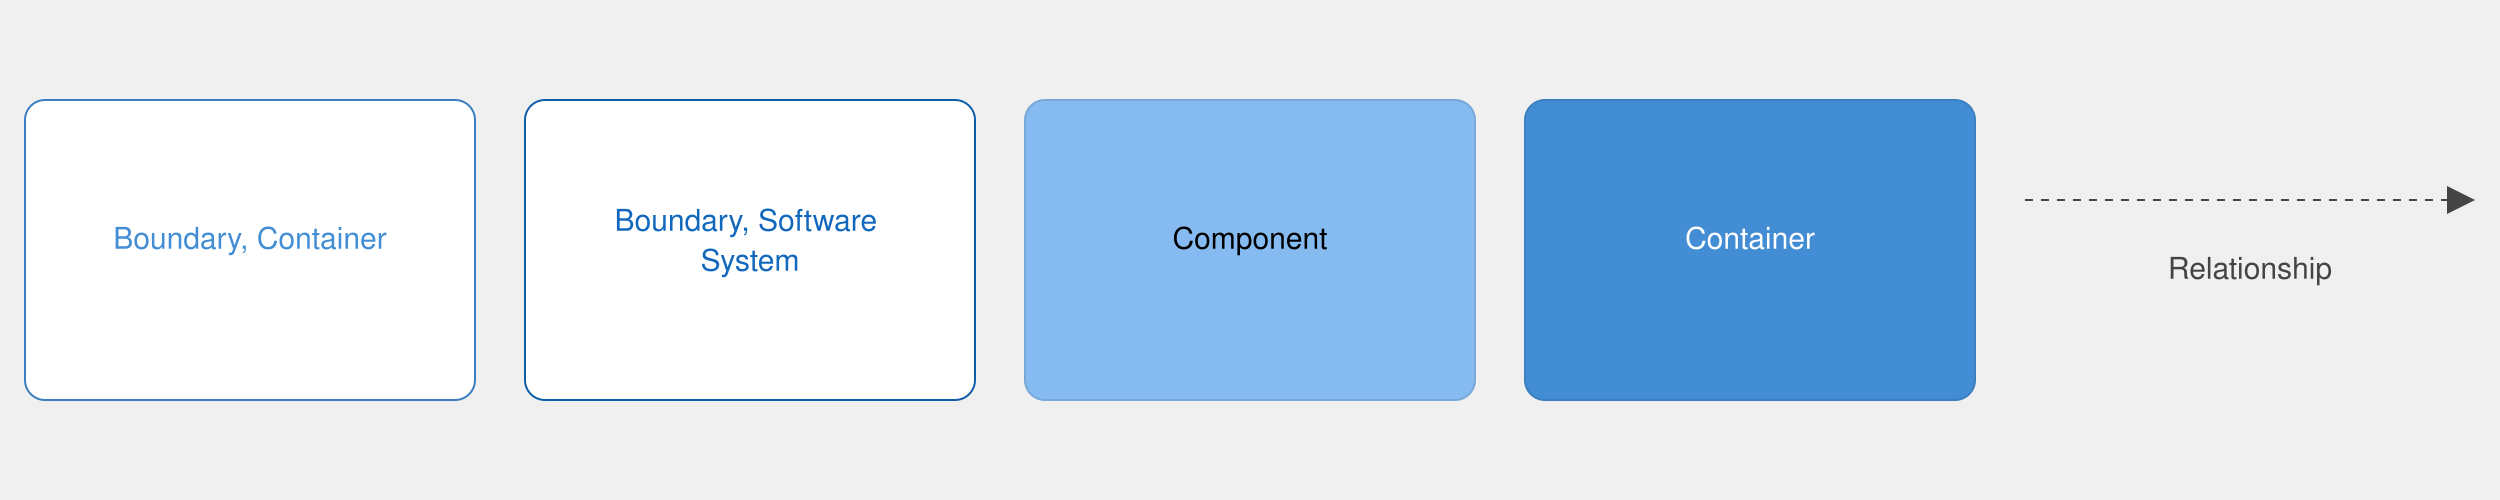
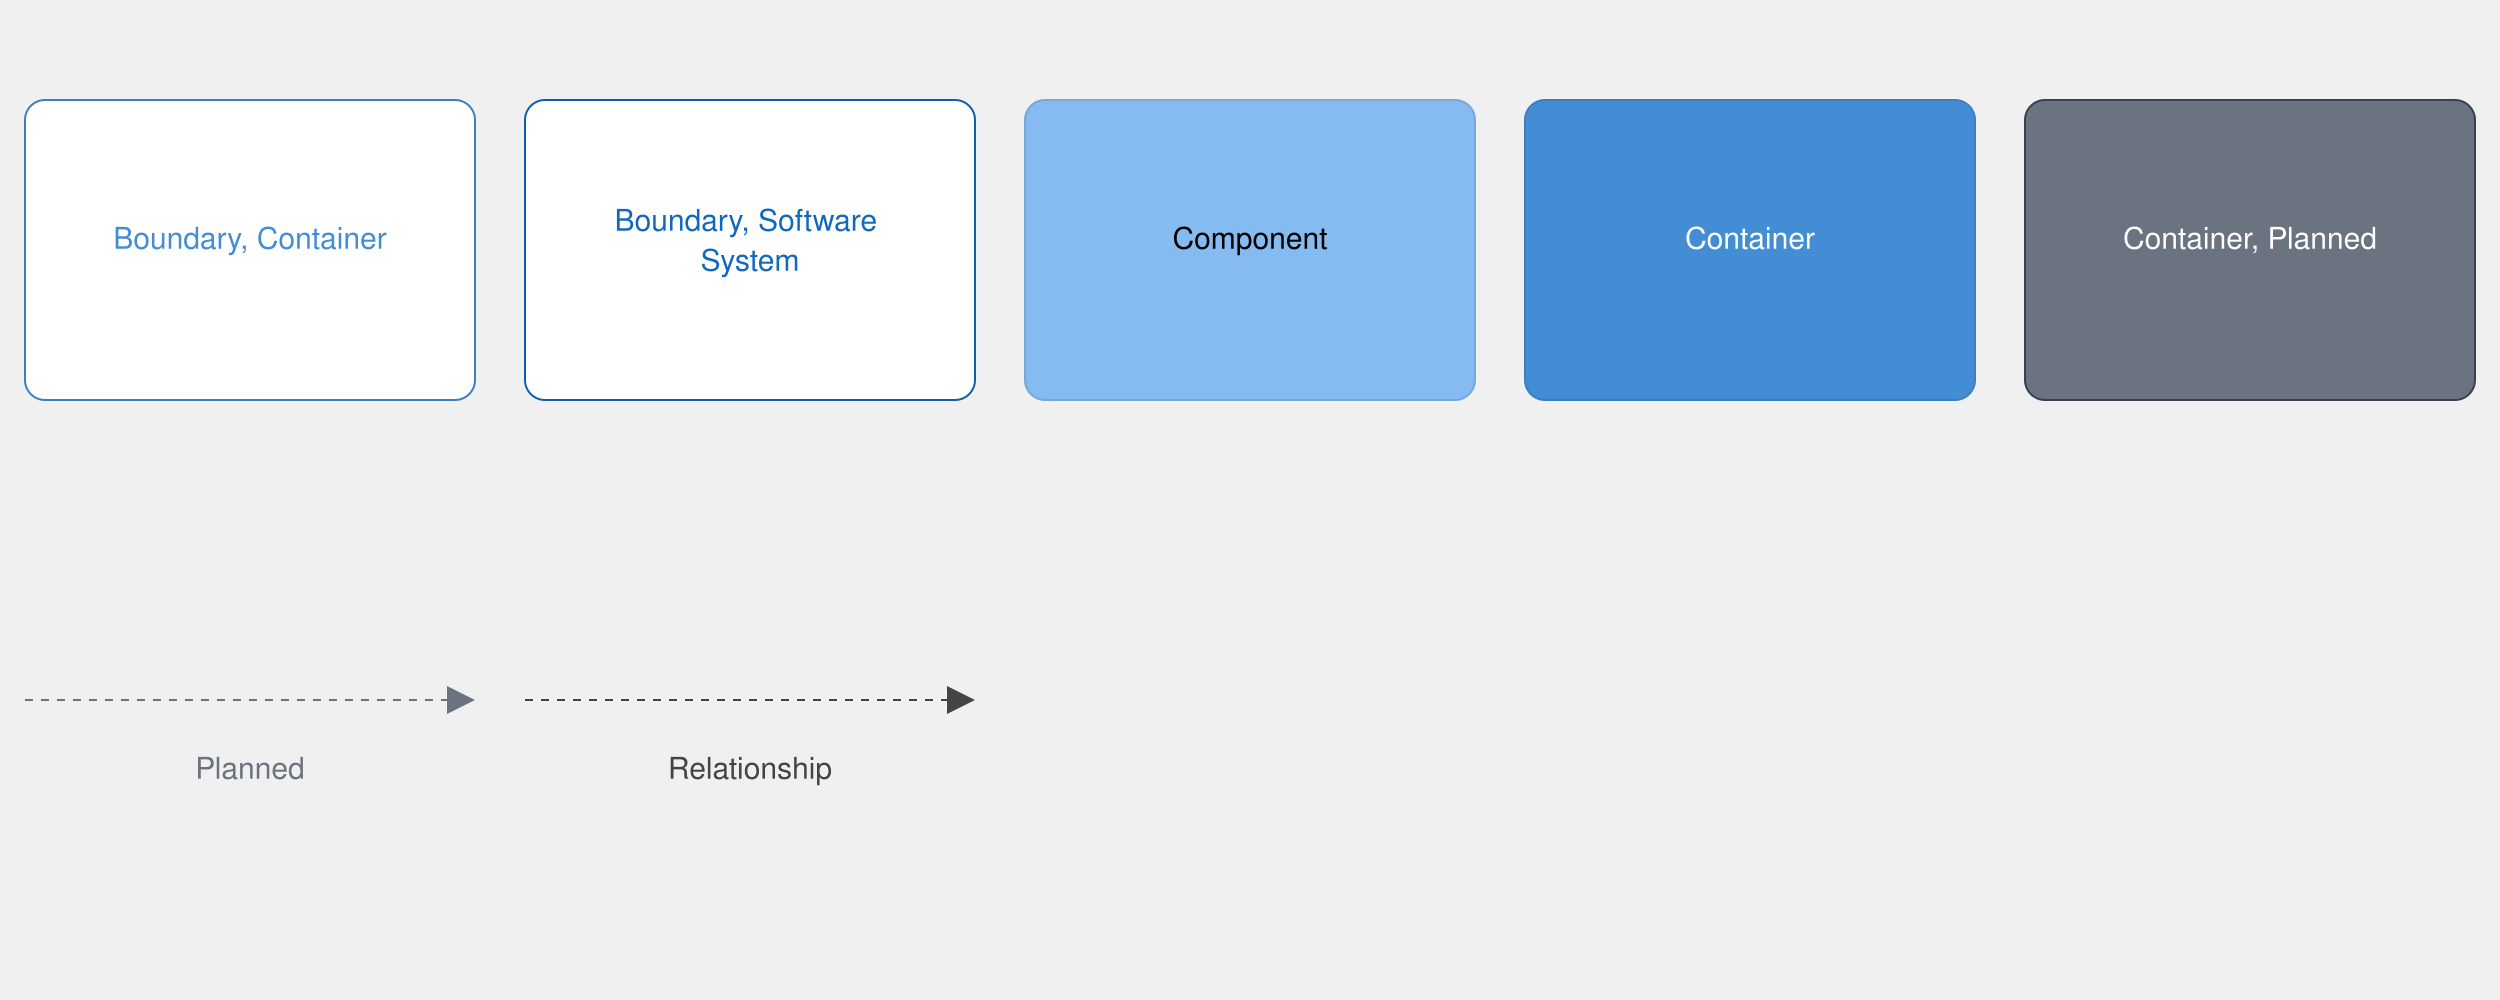
- <svg xmlns="http://www.w3.org/2000/svg" version="1.1" viewBox="0 0 2500 500" style="background: #ffffff">
+ <svg xmlns="http://www.w3.org/2000/svg" version="1.1" viewBox="0 0 2500 1000" style="background: #ffffff">
  <g transform="translate(25,100)">
    <rect width="450" height="300" rx="20" ry="20" x="0" y="0" fill="#ffffff" stroke-width="2" stroke="#3c7fc0" stroke-dasharray="" />
    <text x="225" y="95" text-anchor="middle" dominant-baseline="hanging" fill="#438dd5" font-size="30px" font-family="Tahoma, Verdana, Helvetica, Arial">
      <tspan x="225" dy="40px">Boundary, Container</tspan>
    </text>
  </g>
  <g transform="translate(525,100)">
    <rect width="450" height="300" rx="20" ry="20" x="0" y="0" fill="#ffffff" stroke-width="2" stroke="#0f5eaa" stroke-dasharray="" />
    <text x="225" y="77" text-anchor="middle" dominant-baseline="hanging" fill="#1168bd" font-size="30px" font-family="Tahoma, Verdana, Helvetica, Arial">
      <tspan x="225" dy="40px">Boundary, Software</tspan>
      <tspan x="225" dy="40px">System</tspan>
    </text>
  </g>
  <g transform="translate(1025,100)">
    <rect width="450" height="300" rx="20" ry="20" x="0" y="0" fill="#85bbf0" stroke-width="2" stroke="#78a8d8" stroke-dasharray="" />
    <text x="225" y="95" text-anchor="middle" dominant-baseline="hanging" fill="#000000" font-size="30px" font-family="Tahoma, Verdana, Helvetica, Arial">
      <tspan x="225" dy="40px">Component</tspan>
    </text>
  </g>
  <g transform="translate(1525,100)">
    <rect width="450" height="300" rx="20" ry="20" x="0" y="0" fill="#438dd5" stroke-width="2" stroke="#3c7fc0" stroke-dasharray="" />
    <text x="225" y="95" text-anchor="middle" dominant-baseline="hanging" fill="#ffffff" font-size="30px" font-family="Tahoma, Verdana, Helvetica, Arial">
      <tspan x="225" dy="40px">Container</tspan>
    </text>
  </g>
-   <g transform="translate(2025,170)">
+   <g transform="translate(2025,100)">
+     <rect width="450" height="300" rx="20" ry="20" x="0" y="0" fill="#6b7280" stroke-width="2" stroke="#374151" stroke-dasharray="" />
+     <text x="225" y="95" text-anchor="middle" dominant-baseline="hanging" fill="#ffffff" font-size="30px" font-family="Tahoma, Verdana, Helvetica, Arial">
+       <tspan x="225" dy="40px">Container, Planned</tspan>
+     </text>
+   </g>
+   <g transform="translate(25,670)">
+     <path d="M422,0 L422,44 L450,30 L 422,16" style="fill:#6b7280" />
+     <path d="M0,30 L422,30" style="stroke:#6b7280; stroke-width: 2; fill: none; stroke-dasharray: 8 8;" />
+     <text x="225" y="55" text-anchor="middle" dominant-baseline="hanging" fill="#6b7280" font-size="30px" font-family="Tahoma, Verdana, Helvetica, Arial">
+       <tspan x="225" dy="40px">Planned</tspan>
+     </text>
+   </g>
+   <g transform="translate(525,670)">
    <path d="M422,0 L422,44 L450,30 L 422,16" style="fill:#444444" />
    <path d="M0,30 L422,30" style="stroke:#444444; stroke-width: 2; fill: none; stroke-dasharray: 8 8;" />
    <text x="225" y="55" text-anchor="middle" dominant-baseline="hanging" fill="#444444" font-size="30px" font-family="Tahoma, Verdana, Helvetica, Arial">
      <tspan x="225" dy="40px">Relationship</tspan>
    </text>
  </g>
</svg>
